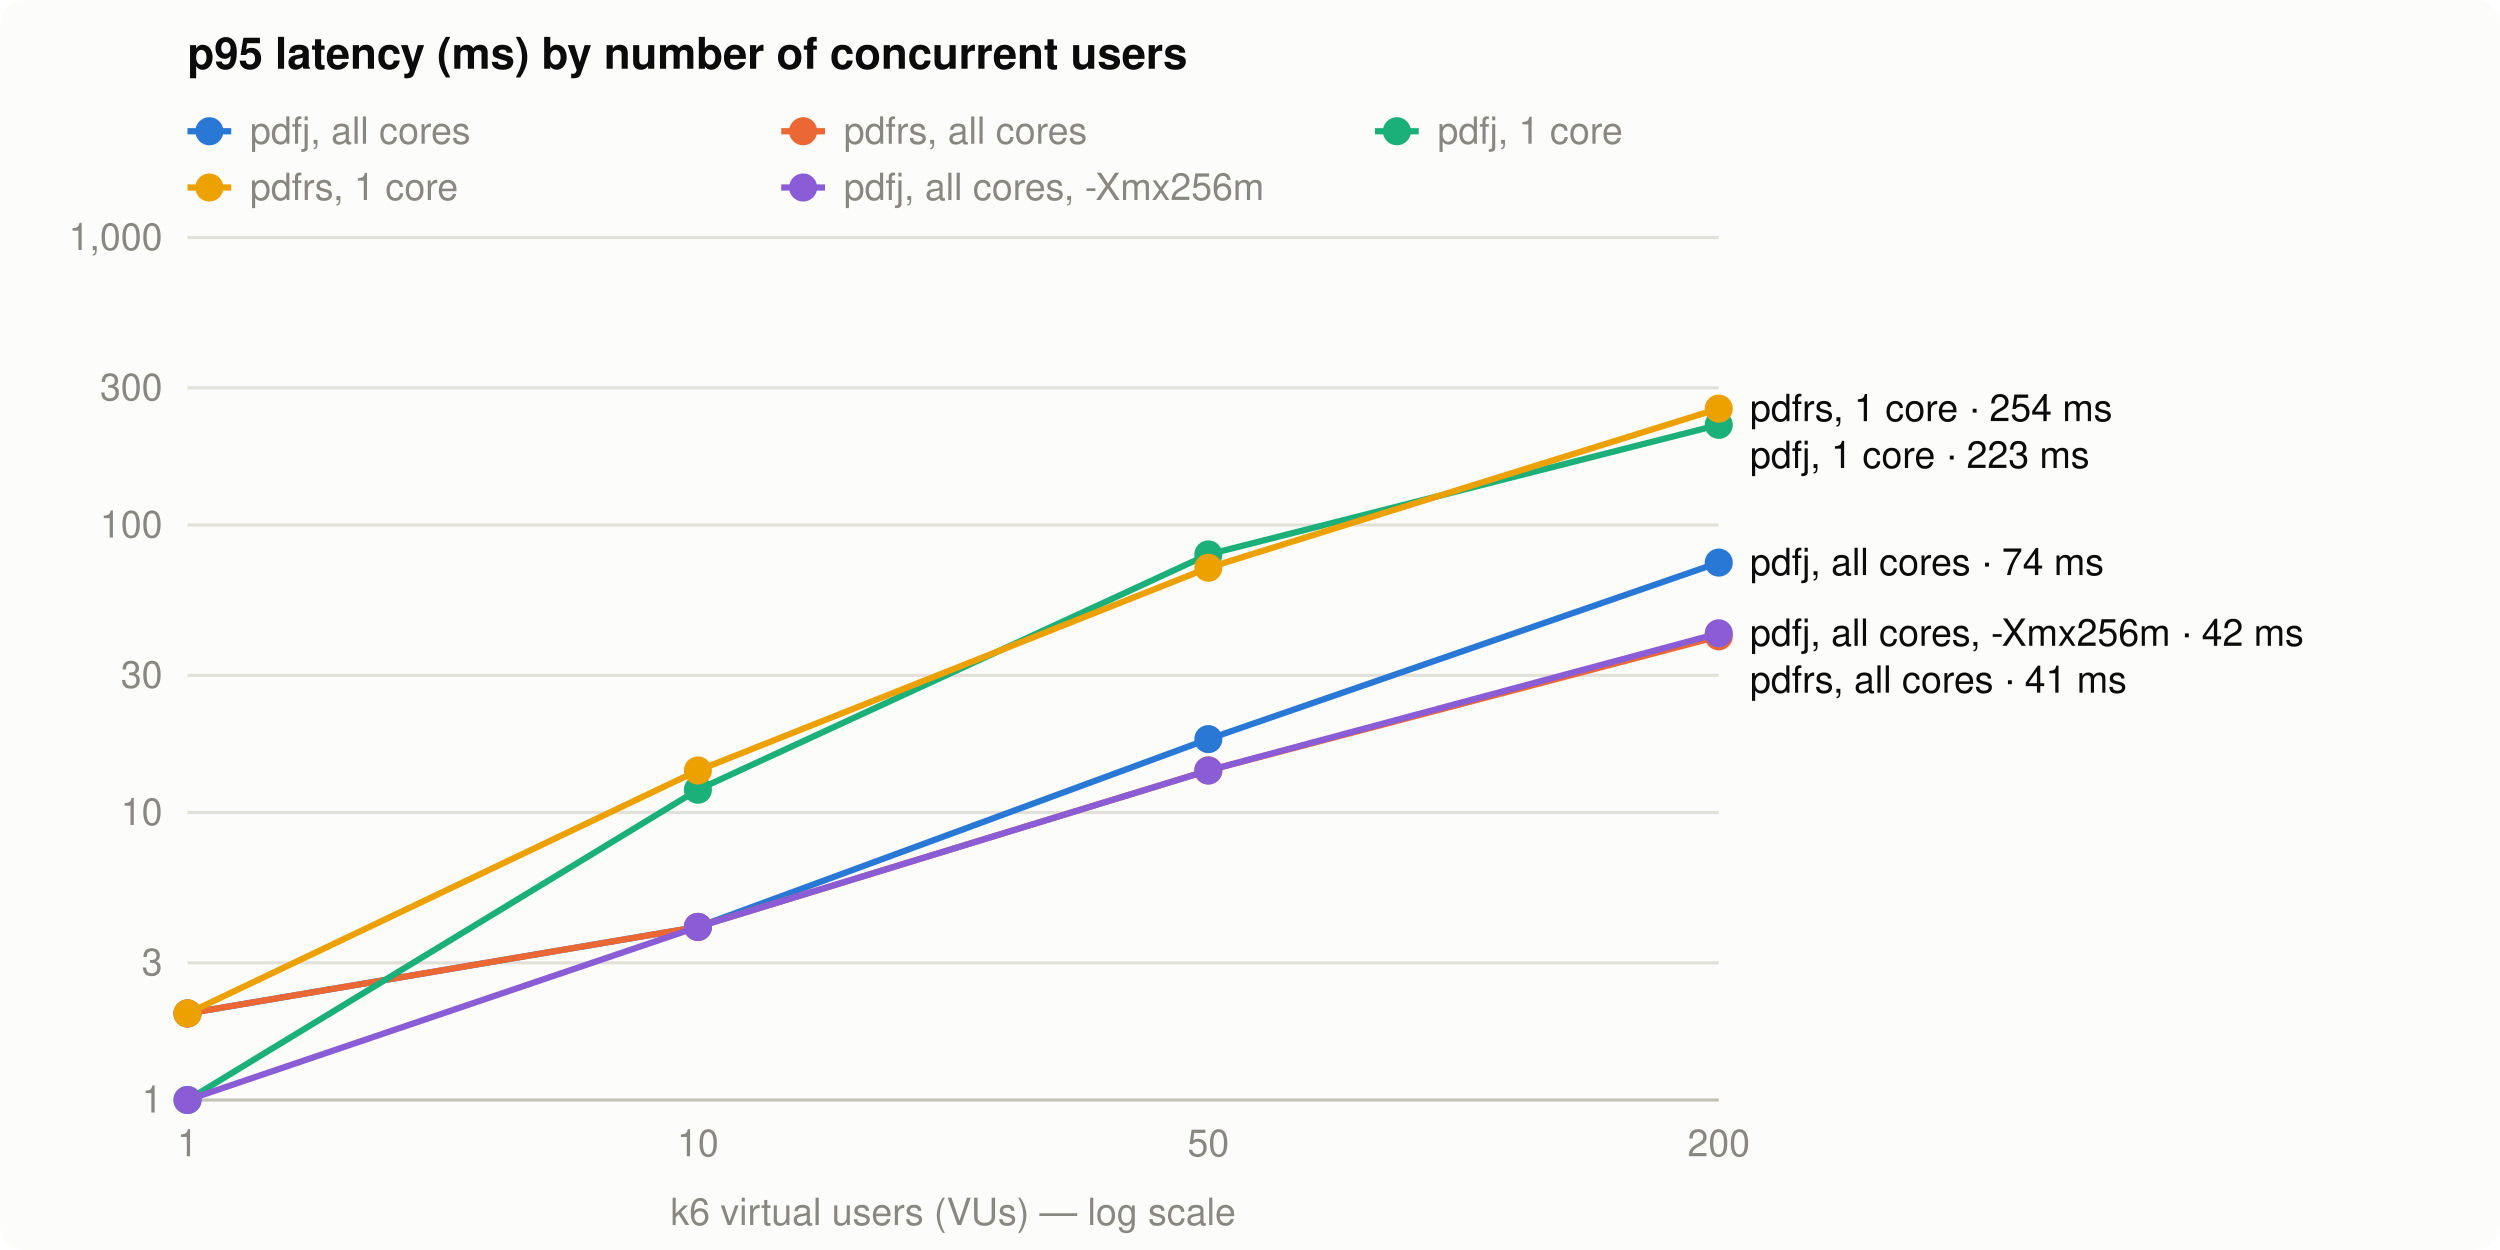
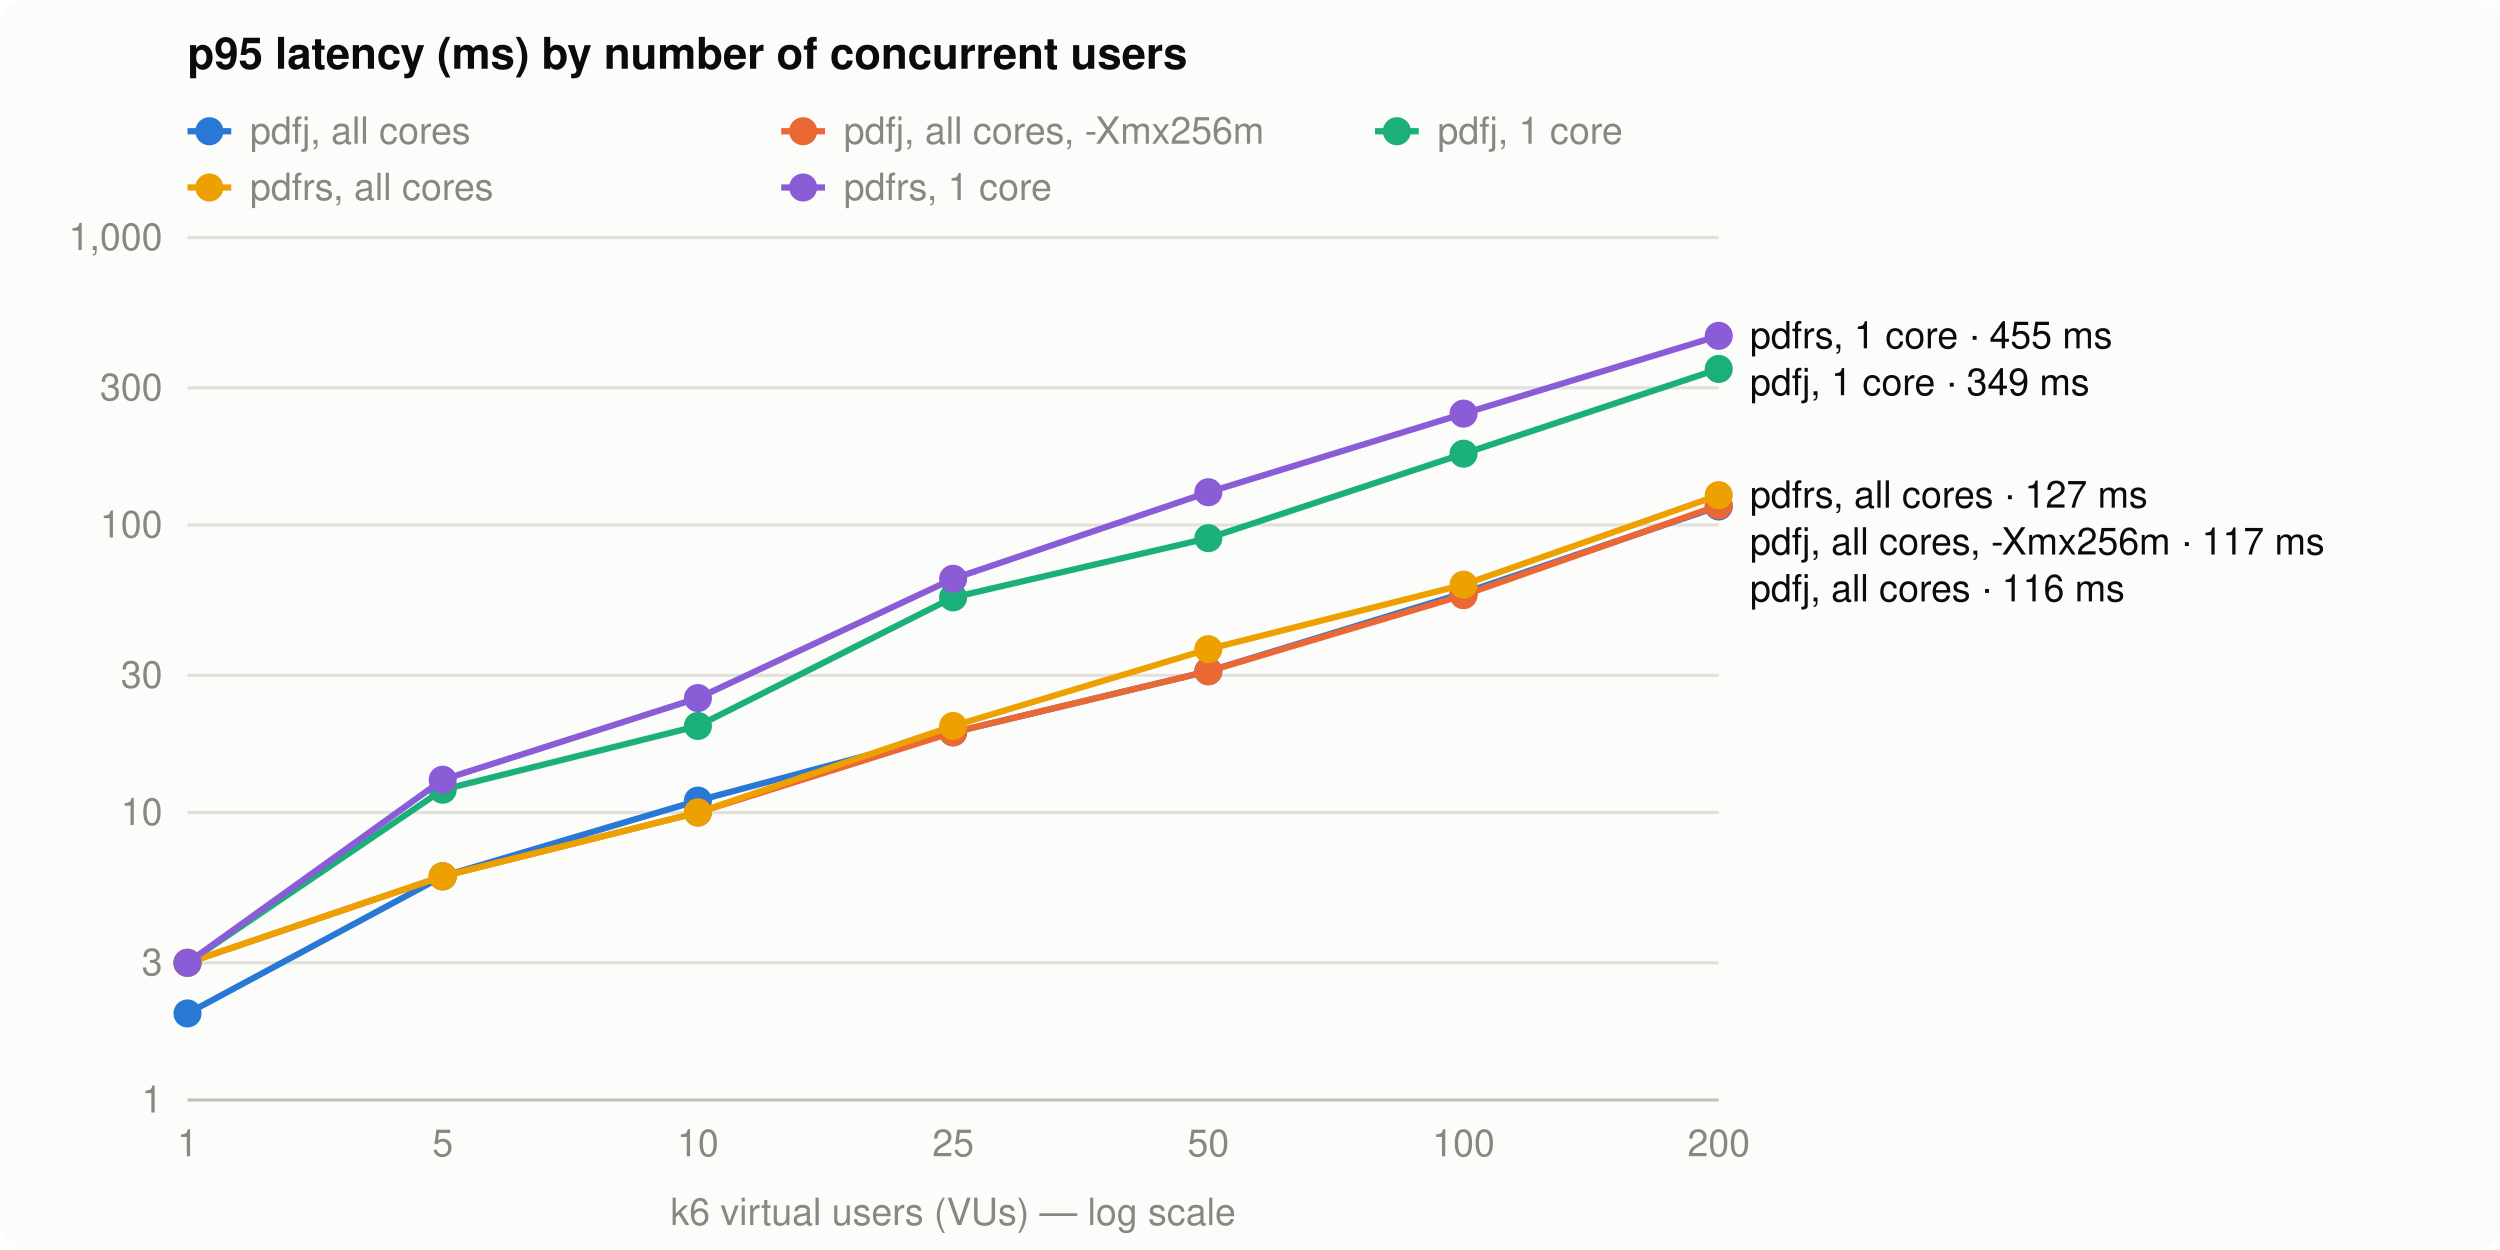
<svg xmlns="http://www.w3.org/2000/svg" viewBox="0 0 800 400" width="800" font-family="-apple-system, Segoe UI, Helvetica, sans-serif" font-size="12">
  <style>
  .bg{fill:#fcfcfb} .ink{fill:#0b0b0b} .muted{fill:#898781} .grid{stroke:#e1e0d9} .axis{stroke:#c3c2b7}
  .s1{stroke:#2a78d6;fill:#2a78d6} .s2{stroke:#eb6834;fill:#eb6834} .s3{stroke:#1baf7a;fill:#1baf7a} .s4{stroke:#eda100;fill:#eda100} .s5{stroke:#8a5cd6;fill:#8a5cd6}
  @media (prefers-color-scheme: dark){
    .bg{fill:#1a1a19} .ink{fill:#f0efec} .grid{stroke:#2c2c2a} .axis{stroke:#383835}
    .s1{stroke:#3987e5;fill:#3987e5} .s2{stroke:#d95926;fill:#d95926} .s3{stroke:#199e70;fill:#199e70} .s4{stroke:#c98500;fill:#c98500} .s5{stroke:#9b6fe3;fill:#9b6fe3}
  }
</style>
  <rect class="bg" width="800" height="400" rx="8" />
  <text class="ink" x="60" y="22" font-size="14" font-weight="600">p95 latency (ms) by number of concurrent users</text>
  <g transform="translate(60,42)">
    <line class="s1" x1="0" x2="14" y1="0" y2="0" stroke-width="2" />
    <circle class="s1" cx="7" r="4" />
    <text class="muted" x="20" y="4">pdfj, all cores</text>
  </g>
  <g transform="translate(250,42)">
    <line class="s2" x1="0" x2="14" y1="0" y2="0" stroke-width="2" />
    <circle class="s2" cx="7" r="4" />
-     <text class="muted" x="20" y="4">pdfrs, all cores</text>
+     <text class="muted" x="20" y="4">pdfj, all cores, -Xmx256m</text>
  </g>
  <g transform="translate(440,42)">
    <line class="s3" x1="0" x2="14" y1="0" y2="0" stroke-width="2" />
    <circle class="s3" cx="7" r="4" />
    <text class="muted" x="20" y="4">pdfj, 1 core</text>
  </g>
  <g transform="translate(60,60)">
    <line class="s4" x1="0" x2="14" y1="0" y2="0" stroke-width="2" />
    <circle class="s4" cx="7" r="4" />
-     <text class="muted" x="20" y="4">pdfrs, 1 core</text>
+     <text class="muted" x="20" y="4">pdfrs, all cores</text>
  </g>
  <g transform="translate(250,60)">
    <line class="s5" x1="0" x2="14" y1="0" y2="0" stroke-width="2" />
    <circle class="s5" cx="7" r="4" />
-     <text class="muted" x="20" y="4">pdfj, all cores, -Xmx256m</text>
+     <text class="muted" x="20" y="4">pdfrs, 1 core</text>
  </g>
  <line class="axis" x1="60" x2="550" y1="352" y2="352" />
  <text class="muted" x="52" y="356" text-anchor="end">1</text>
  <line class="grid" x1="60" x2="550" y1="308.105" y2="308.105" />
  <text class="muted" x="52" y="312.105" text-anchor="end">3</text>
  <line class="grid" x1="60" x2="550" y1="260" y2="260" />
  <text class="muted" x="52" y="264" text-anchor="end">10</text>
  <line class="grid" x1="60" x2="550" y1="216.105" y2="216.105" />
  <text class="muted" x="52" y="220.105" text-anchor="end">30</text>
  <line class="grid" x1="60" x2="550" y1="168" y2="168" />
  <text class="muted" x="52" y="172" text-anchor="end">100</text>
  <line class="grid" x1="60" x2="550" y1="124.105" y2="124.105" />
  <text class="muted" x="52" y="128.105" text-anchor="end">300</text>
  <line class="grid" x1="60" x2="550" y1="76" y2="76" />
  <text class="muted" x="52" y="80" text-anchor="end">1,000</text>
  <text class="muted" x="60" y="370" text-anchor="middle">1</text>
+   <text class="muted" x="141.667" y="370" text-anchor="middle">5</text>
  <text class="muted" x="223.333" y="370" text-anchor="middle">10</text>
+   <text class="muted" x="305" y="370" text-anchor="middle">25</text>
  <text class="muted" x="386.667" y="370" text-anchor="middle">50</text>
+   <text class="muted" x="468.333" y="370" text-anchor="middle">100</text>
  <text class="muted" x="550" y="370" text-anchor="middle">200</text>
  <text class="muted" x="305" y="392" text-anchor="middle">k6 virtual users (VUs) — log scale</text>
-   <polyline class="s1" style="fill:none" stroke-width="2" stroke-linejoin="round" points="60,324.305 223.333,296.61 386.667,236.515 550,180.031" />
+   <polyline class="s1" style="fill:none" stroke-width="2" stroke-linejoin="round" points="60,324.305 141.667,280.41 223.333,256.192 305,234.355 386.667,214.795 468.333,189.765 550,162.07" />
  <circle class="s1" cx="60" cy="324.305" r="4" />
-   <circle class="s1" cx="223.333" cy="296.61" r="4" />
-   <circle class="s1" cx="386.667" cy="236.515" r="4" />
-   <circle class="s1" cx="550" cy="180.031" r="4" />
-   <polyline class="s2" style="fill:none" stroke-width="2" stroke-linejoin="round" points="60,324.305 223.333,296.61 386.667,246.556 550,203.624" />
-   <circle class="s2" cx="60" cy="324.305" r="4" />
-   <circle class="s2" cx="223.333" cy="296.61" r="4" />
-   <circle class="s2" cx="386.667" cy="246.556" r="4" />
-   <circle class="s2" cx="550" cy="203.624" r="4" />
-   <polyline class="s3" style="fill:none" stroke-width="2" stroke-linejoin="round" points="60,352 223.333,252.715 386.667,177.418 550,135.956" />
-   <circle class="s3" cx="60" cy="352" r="4" />
-   <circle class="s3" cx="223.333" cy="252.715" r="4" />
-   <circle class="s3" cx="386.667" cy="177.418" r="4" />
-   <circle class="s3" cx="550" cy="135.956" r="4" />
-   <polyline class="s4" style="fill:none" stroke-width="2" stroke-linejoin="round" points="60,324.305 223.333,246.556 386.667,181.684 550,130.755" />
-   <circle class="s4" cx="60" cy="324.305" r="4" />
-   <circle class="s4" cx="223.333" cy="246.556" r="4" />
-   <circle class="s4" cx="386.667" cy="181.684" r="4" />
-   <circle class="s4" cx="550" cy="130.755" r="4" />
-   <polyline class="s5" style="fill:none" stroke-width="2" stroke-linejoin="round" points="60,352 223.333,296.61 386.667,246.556 550,202.661" />
-   <circle class="s5" cx="60" cy="352" r="4" />
-   <circle class="s5" cx="223.333" cy="296.61" r="4" />
-   <circle class="s5" cx="386.667" cy="246.556" r="4" />
-   <circle class="s5" cx="550" cy="202.661" r="4" />
-   <text class="ink" x="560" y="134.755">pdfrs, 1 core · 254 ms</text>
-   <text class="ink" x="560" y="149.755">pdfj, 1 core · 223 ms</text>
-   <text class="ink" x="560" y="184.031">pdfj, all cores · 74 ms</text>
-   <text class="ink" x="560" y="206.661">pdfj, all cores, -Xmx256m · 42 ms</text>
-   <text class="ink" x="560" y="221.661">pdfrs, all cores · 41 ms</text>
+   <circle class="s1" cx="141.667" cy="280.41" r="4" />
+   <circle class="s1" cx="223.333" cy="256.192" r="4" />
+   <circle class="s1" cx="305" cy="234.355" r="4" />
+   <circle class="s1" cx="386.667" cy="214.795" r="4" />
+   <circle class="s1" cx="468.333" cy="189.765" r="4" />
+   <circle class="s1" cx="550" cy="162.07" r="4" />
+   <polyline class="s2" style="fill:none" stroke-width="2" stroke-linejoin="round" points="60,308.105 141.667,280.41 223.333,260 305,234.355 386.667,214.795 468.333,190.46 550,161.727" />
+   <circle class="s2" cx="60" cy="308.105" r="4" />
+   <circle class="s2" cx="141.667" cy="280.41" r="4" />
+   <circle class="s2" cx="223.333" cy="260" r="4" />
+   <circle class="s2" cx="305" cy="234.355" r="4" />
+   <circle class="s2" cx="386.667" cy="214.795" r="4" />
+   <circle class="s2" cx="468.333" cy="190.46" r="4" />
+   <circle class="s2" cx="550" cy="161.727" r="4" />
+   <polyline class="s3" style="fill:none" stroke-width="2" stroke-linejoin="round" points="60,308.105 141.667,252.715 223.333,232.305 305,191.167 386.667,172.21 468.333,145.186 550,118.06" />
+   <circle class="s3" cx="60" cy="308.105" r="4" />
+   <circle class="s3" cx="141.667" cy="252.715" r="4" />
+   <circle class="s3" cx="223.333" cy="232.305" r="4" />
+   <circle class="s3" cx="305" cy="191.167" r="4" />
+   <circle class="s3" cx="386.667" cy="172.21" r="4" />
+   <circle class="s3" cx="468.333" cy="145.186" r="4" />
+   <circle class="s3" cx="550" cy="118.06" r="4" />
+   <polyline class="s4" style="fill:none" stroke-width="2" stroke-linejoin="round" points="60,308.105 141.667,280.41 223.333,260 305,232.305 386.667,207.725 468.333,187.1 550,158.45" />
+   <circle class="s4" cx="60" cy="308.105" r="4" />
+   <circle class="s4" cx="141.667" cy="280.41" r="4" />
+   <circle class="s4" cx="223.333" cy="260" r="4" />
+   <circle class="s4" cx="305" cy="232.305" r="4" />
+   <circle class="s4" cx="386.667" cy="207.725" r="4" />
+   <circle class="s4" cx="468.333" cy="187.1" r="4" />
+   <circle class="s4" cx="550" cy="158.45" r="4" />
+   <polyline class="s5" style="fill:none" stroke-width="2" stroke-linejoin="round" points="60,308.105 141.667,249.517 223.333,223.39 305,185.212 386.667,157.517 468.333,132.36 550,107.463" />
+   <circle class="s5" cx="60" cy="308.105" r="4" />
+   <circle class="s5" cx="141.667" cy="249.517" r="4" />
+   <circle class="s5" cx="223.333" cy="223.39" r="4" />
+   <circle class="s5" cx="305" cy="185.212" r="4" />
+   <circle class="s5" cx="386.667" cy="157.517" r="4" />
+   <circle class="s5" cx="468.333" cy="132.36" r="4" />
+   <circle class="s5" cx="550" cy="107.463" r="4" />
+   <text class="ink" x="560" y="111.463">pdfrs, 1 core · 455 ms</text>
+   <text class="ink" x="560" y="126.463">pdfj, 1 core · 349 ms</text>
+   <text class="ink" x="560" y="162.45">pdfrs, all cores · 127 ms</text>
+   <text class="ink" x="560" y="177.45">pdfj, all cores, -Xmx256m · 117 ms</text>
+   <text class="ink" x="560" y="192.45">pdfj, all cores · 116 ms</text>
</svg>
